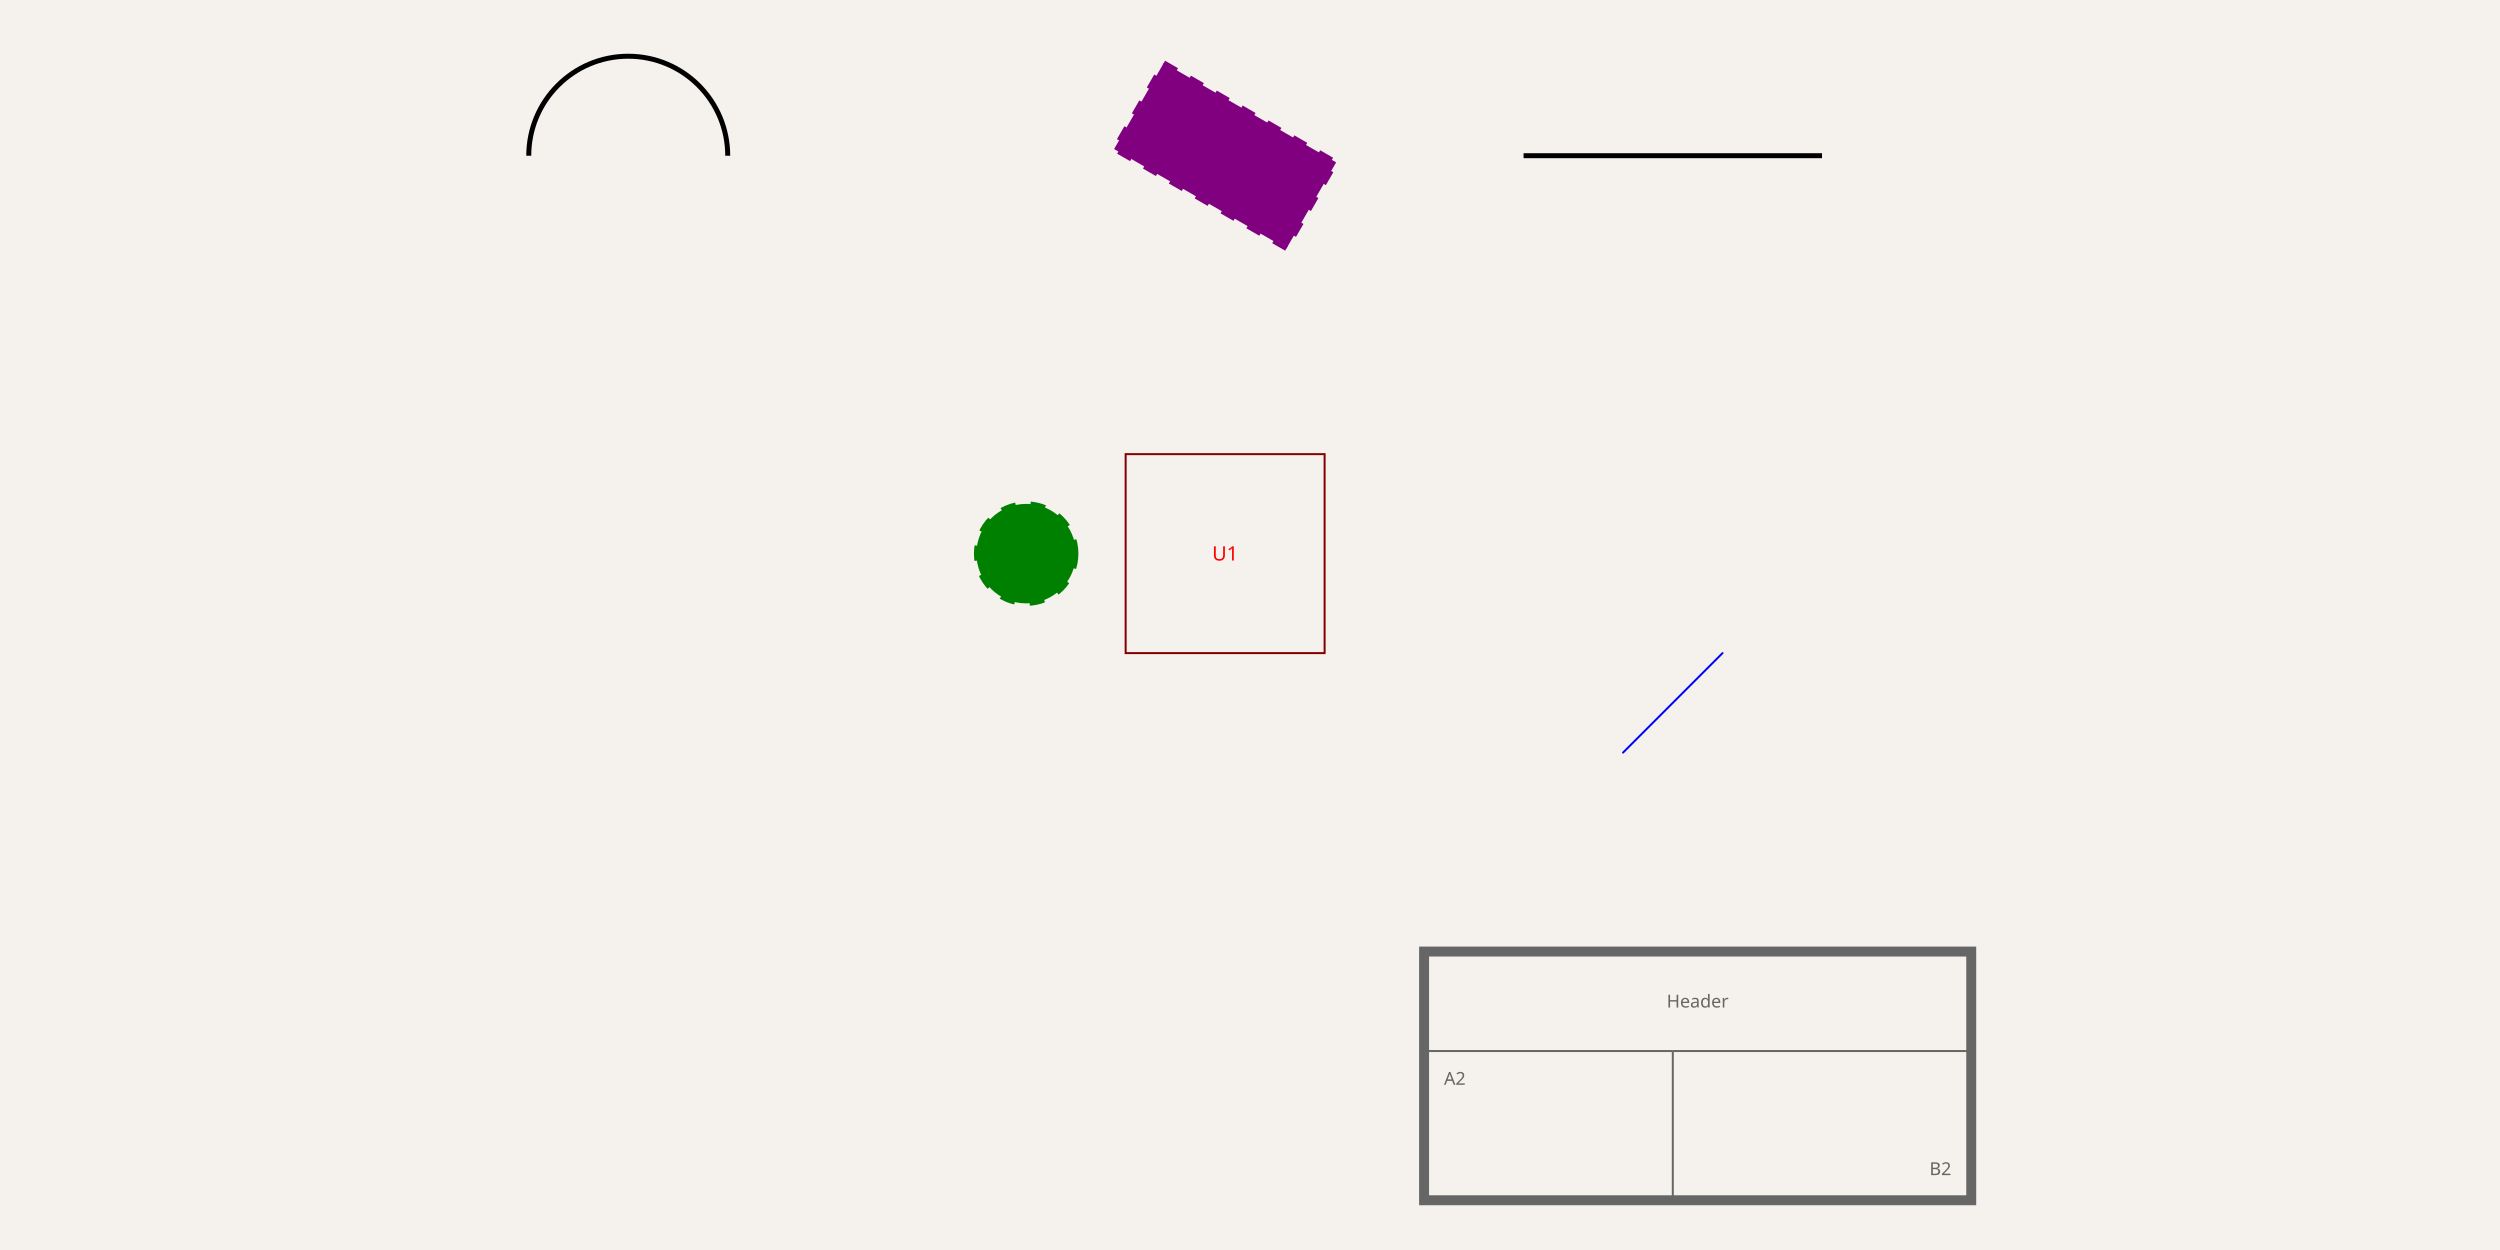
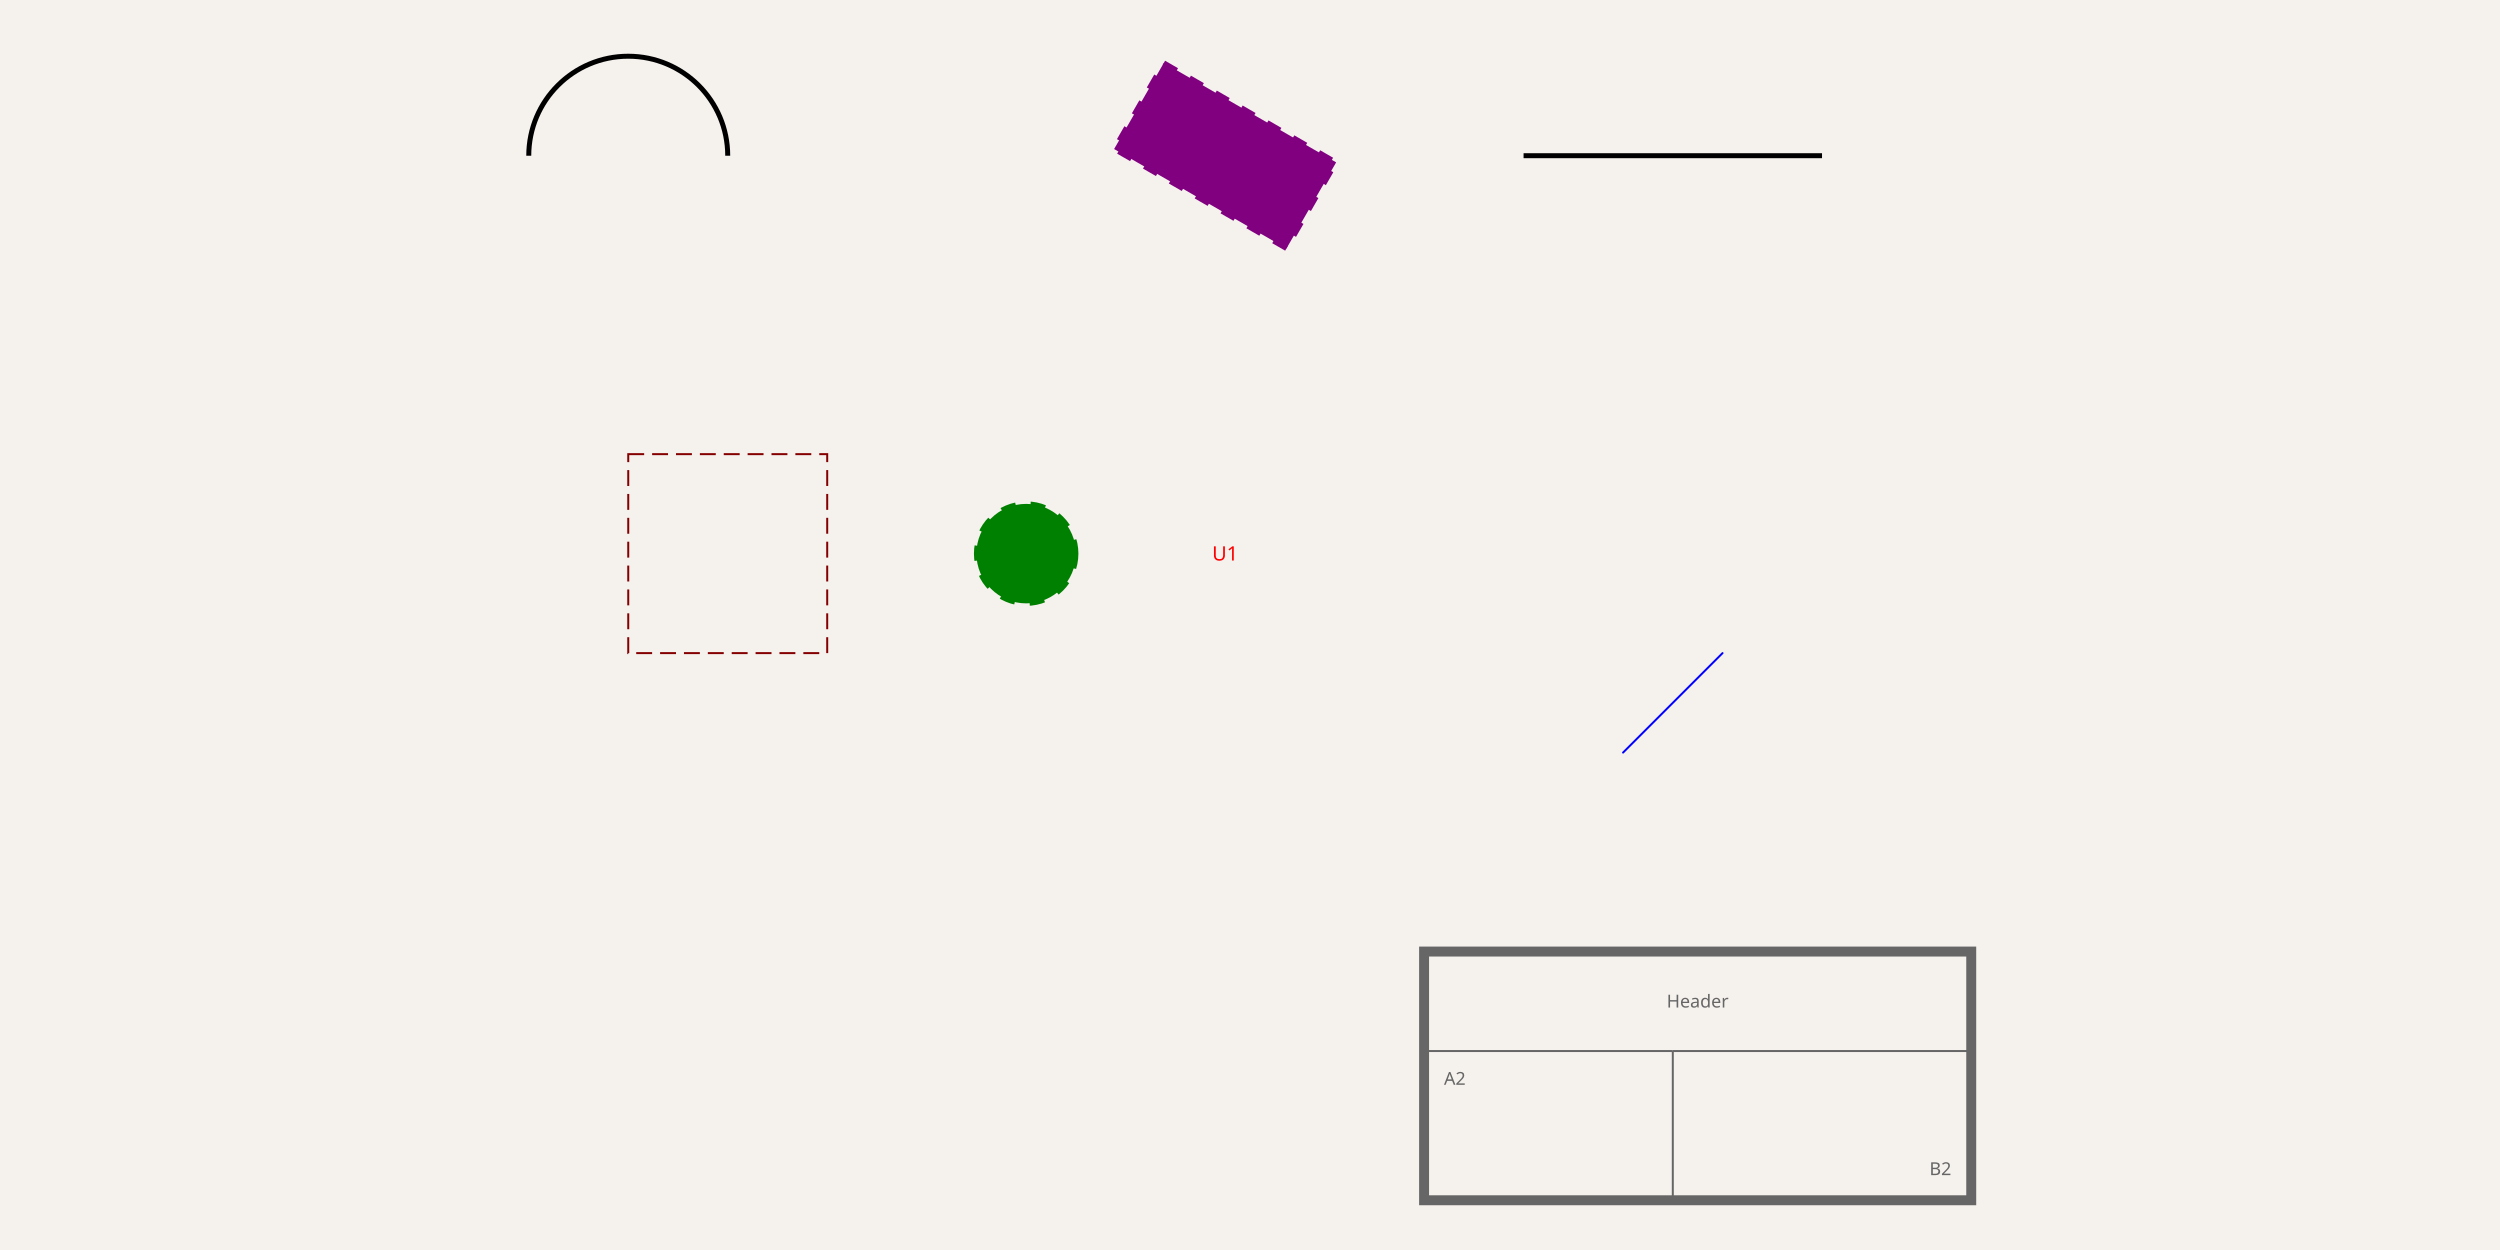
- <svg xmlns="http://www.w3.org/2000/svg" width="1200" height="600" style="background-color: rgb(245, 241, 237)" data-real-to-screen-transform="matrix(47.7510932281,0,0,-47.7510932281,588.062226693,265.7423474031)" data-software-used-string="@tscircuit/core@0.0.1306">
+ <svg xmlns="http://www.w3.org/2000/svg" width="1200" height="600" style="background-color: rgb(245, 241, 237)" data-real-to-screen-transform="matrix(47.7510932281,0,0,-47.7510932281,588.062226693,265.7423474031)" data-software-used-string="@tscircuit/core@0.0.1322">
  <style>
              .boundary { fill: rgb(245, 241, 237); }
              .schematic-boundary { fill: none; stroke: #fff; }
              .component { fill: none; stroke: rgb(132, 0, 0); }
              .chip { fill: rgb(255, 255, 194); stroke: rgb(132, 0, 0); }
              .component-pin { fill: none; stroke: rgb(132, 0, 0); }
              /* Basic per-trace hover fallback */
              .trace:hover {
                filter: invert(1);
              }
              .trace:hover .trace-crossing-outline {
                opacity: 0;
              }
              .trace:hover .trace-junction {
                filter: invert(1);
              }
              /* Net-hover highlighting: when a trace or its overlays are hovered,
                 invert color for all traces (base + overlays) sharing the same
                 subcircuit connectivity key. Also hide crossing outline during hover. */
              
              .text { font-family: sans-serif; fill: rgb(0, 150, 0); }
              .pin-number { fill: rgb(169, 0, 0); }
              .port-label { fill: rgb(0, 100, 100); }
              .component-name { fill: rgb(0, 100, 100); }
            </style>
  <rect class="boundary" x="0" y="0" width="1200" height="600" />
  <g data-circuit-json-type="schematic_component" data-schematic-component-id="schematic_component_0">
    <path d="M 349.307 74.738 A 47.751 47.751 0 0 0 253.805 74.738" fill="none" stroke="black" stroke-width="2.388" data-schematic-arc-id="schematic_arc_0" data-schematic-component-id="schematic_component_0" />
    <line x1="731.316" y1="74.738" x2="874.569" y2="74.738" stroke="black" stroke-width="2.388" data-schematic-line-id="schematic_line_0" data-schematic-component-id="schematic_component_0" />
    <rect x="540.311" y="50.862" width="95.502" height="47.751" fill="purple" stroke="purple" stroke-width="2.388" stroke-dasharray="7.163" transform="rotate(30 588.0622 74.73797)" data-schematic-rect-id="schematic_rect_0" data-schematic-component-id="schematic_component_0" />
    <path d="M 779.067 361.245 L 826.818 313.493" stroke="blue" stroke-width="0.955" fill="none" stroke-linecap="round" stroke-linejoin="round" data-schematic-component-id="schematic_component_0" />
    <circle cx="492.56" cy="265.742" r="23.876" fill="green" stroke="green" stroke-width="2.388" stroke-dasharray="7.163" data-schematic-circle-id="schematic_circle_0" data-schematic-component-id="schematic_component_0" />
  </g>
  <text x="588.062" y="265.742" fill="red" text-anchor="middle" dominant-baseline="middle" font-family="sans-serif" font-size="9.55px" transform="rotate(0, 588.0622, 265.7423)">U1</text>
-   <rect class="schematic-box" x="540.311" y="217.991" width="95.502" height="95.502" stroke-width="0.955px" stroke="rgb(132, 0, 0)" fill="transparent" />
+   <rect class="schematic-box" x="301.556" y="217.991" width="95.502" height="95.502" stroke-width="0.955px" stroke="rgb(132, 0, 0)" fill="transparent" stroke-dasharray="7.64 3.82" />
  <g data-schematic-table-id="schematic_table_0">
    <rect x="683.564" y="456.747" width="262.631" height="119.378" fill="none" stroke="rgb(102, 102, 102)" stroke-width="4.775" />
    <line x1="802.942" y1="504.498" x2="802.942" y2="576.124" stroke="rgb(102, 102, 102)" stroke-width="0.955" />
    <line x1="683.564" y1="504.498" x2="802.942" y2="504.498" stroke="rgb(102, 102, 102)" stroke-width="0.955" />
    <line x1="802.942" y1="504.498" x2="946.195" y2="504.498" stroke="rgb(102, 102, 102)" stroke-width="0.955" />
    <text x="814.88" y="480.622" font-size="8.595px" text-anchor="middle" dominant-baseline="middle" fill="rgb(102, 102, 102)" font-family="sans-serif">Header</text>
    <text x="693.115" y="514.048" font-size="8.595px" text-anchor="start" dominant-baseline="hanging" fill="rgb(102, 102, 102)" font-family="sans-serif">A2</text>
    <text x="936.645" y="566.574" font-size="8.595px" text-anchor="end" dominant-baseline="ideographic" fill="rgb(102, 102, 102)" font-family="sans-serif">B2</text>
  </g>
</svg>
